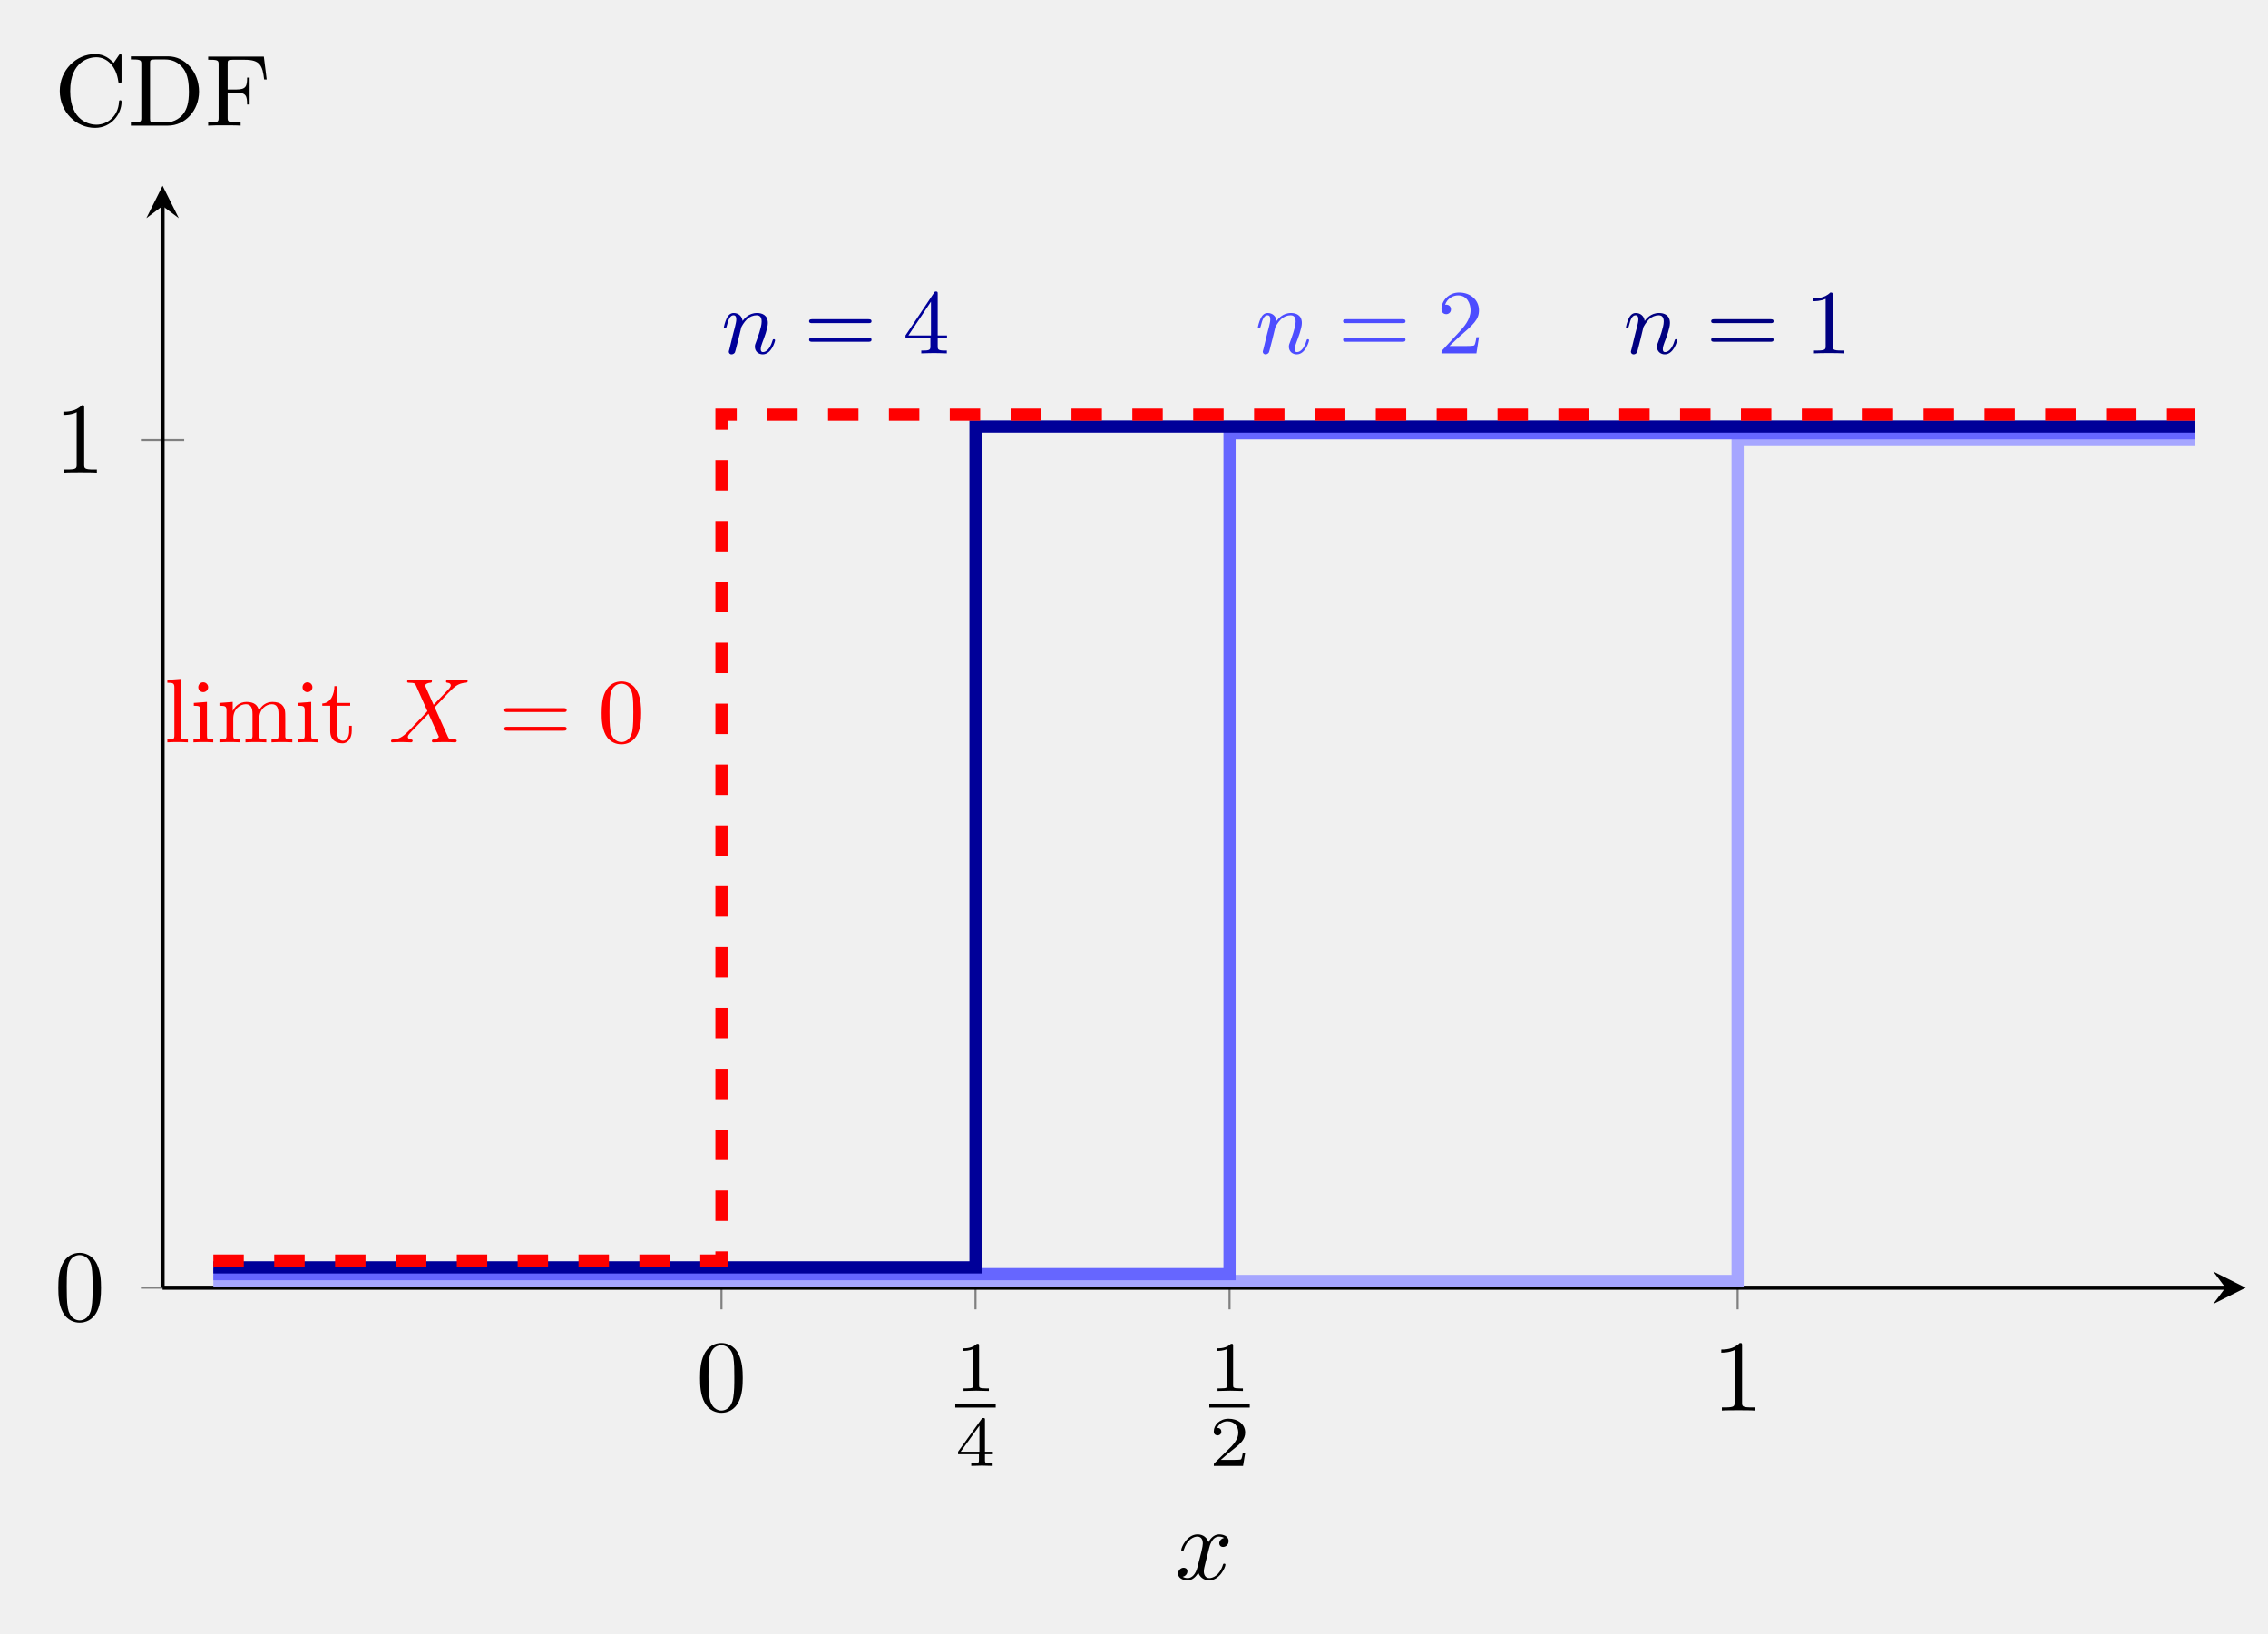
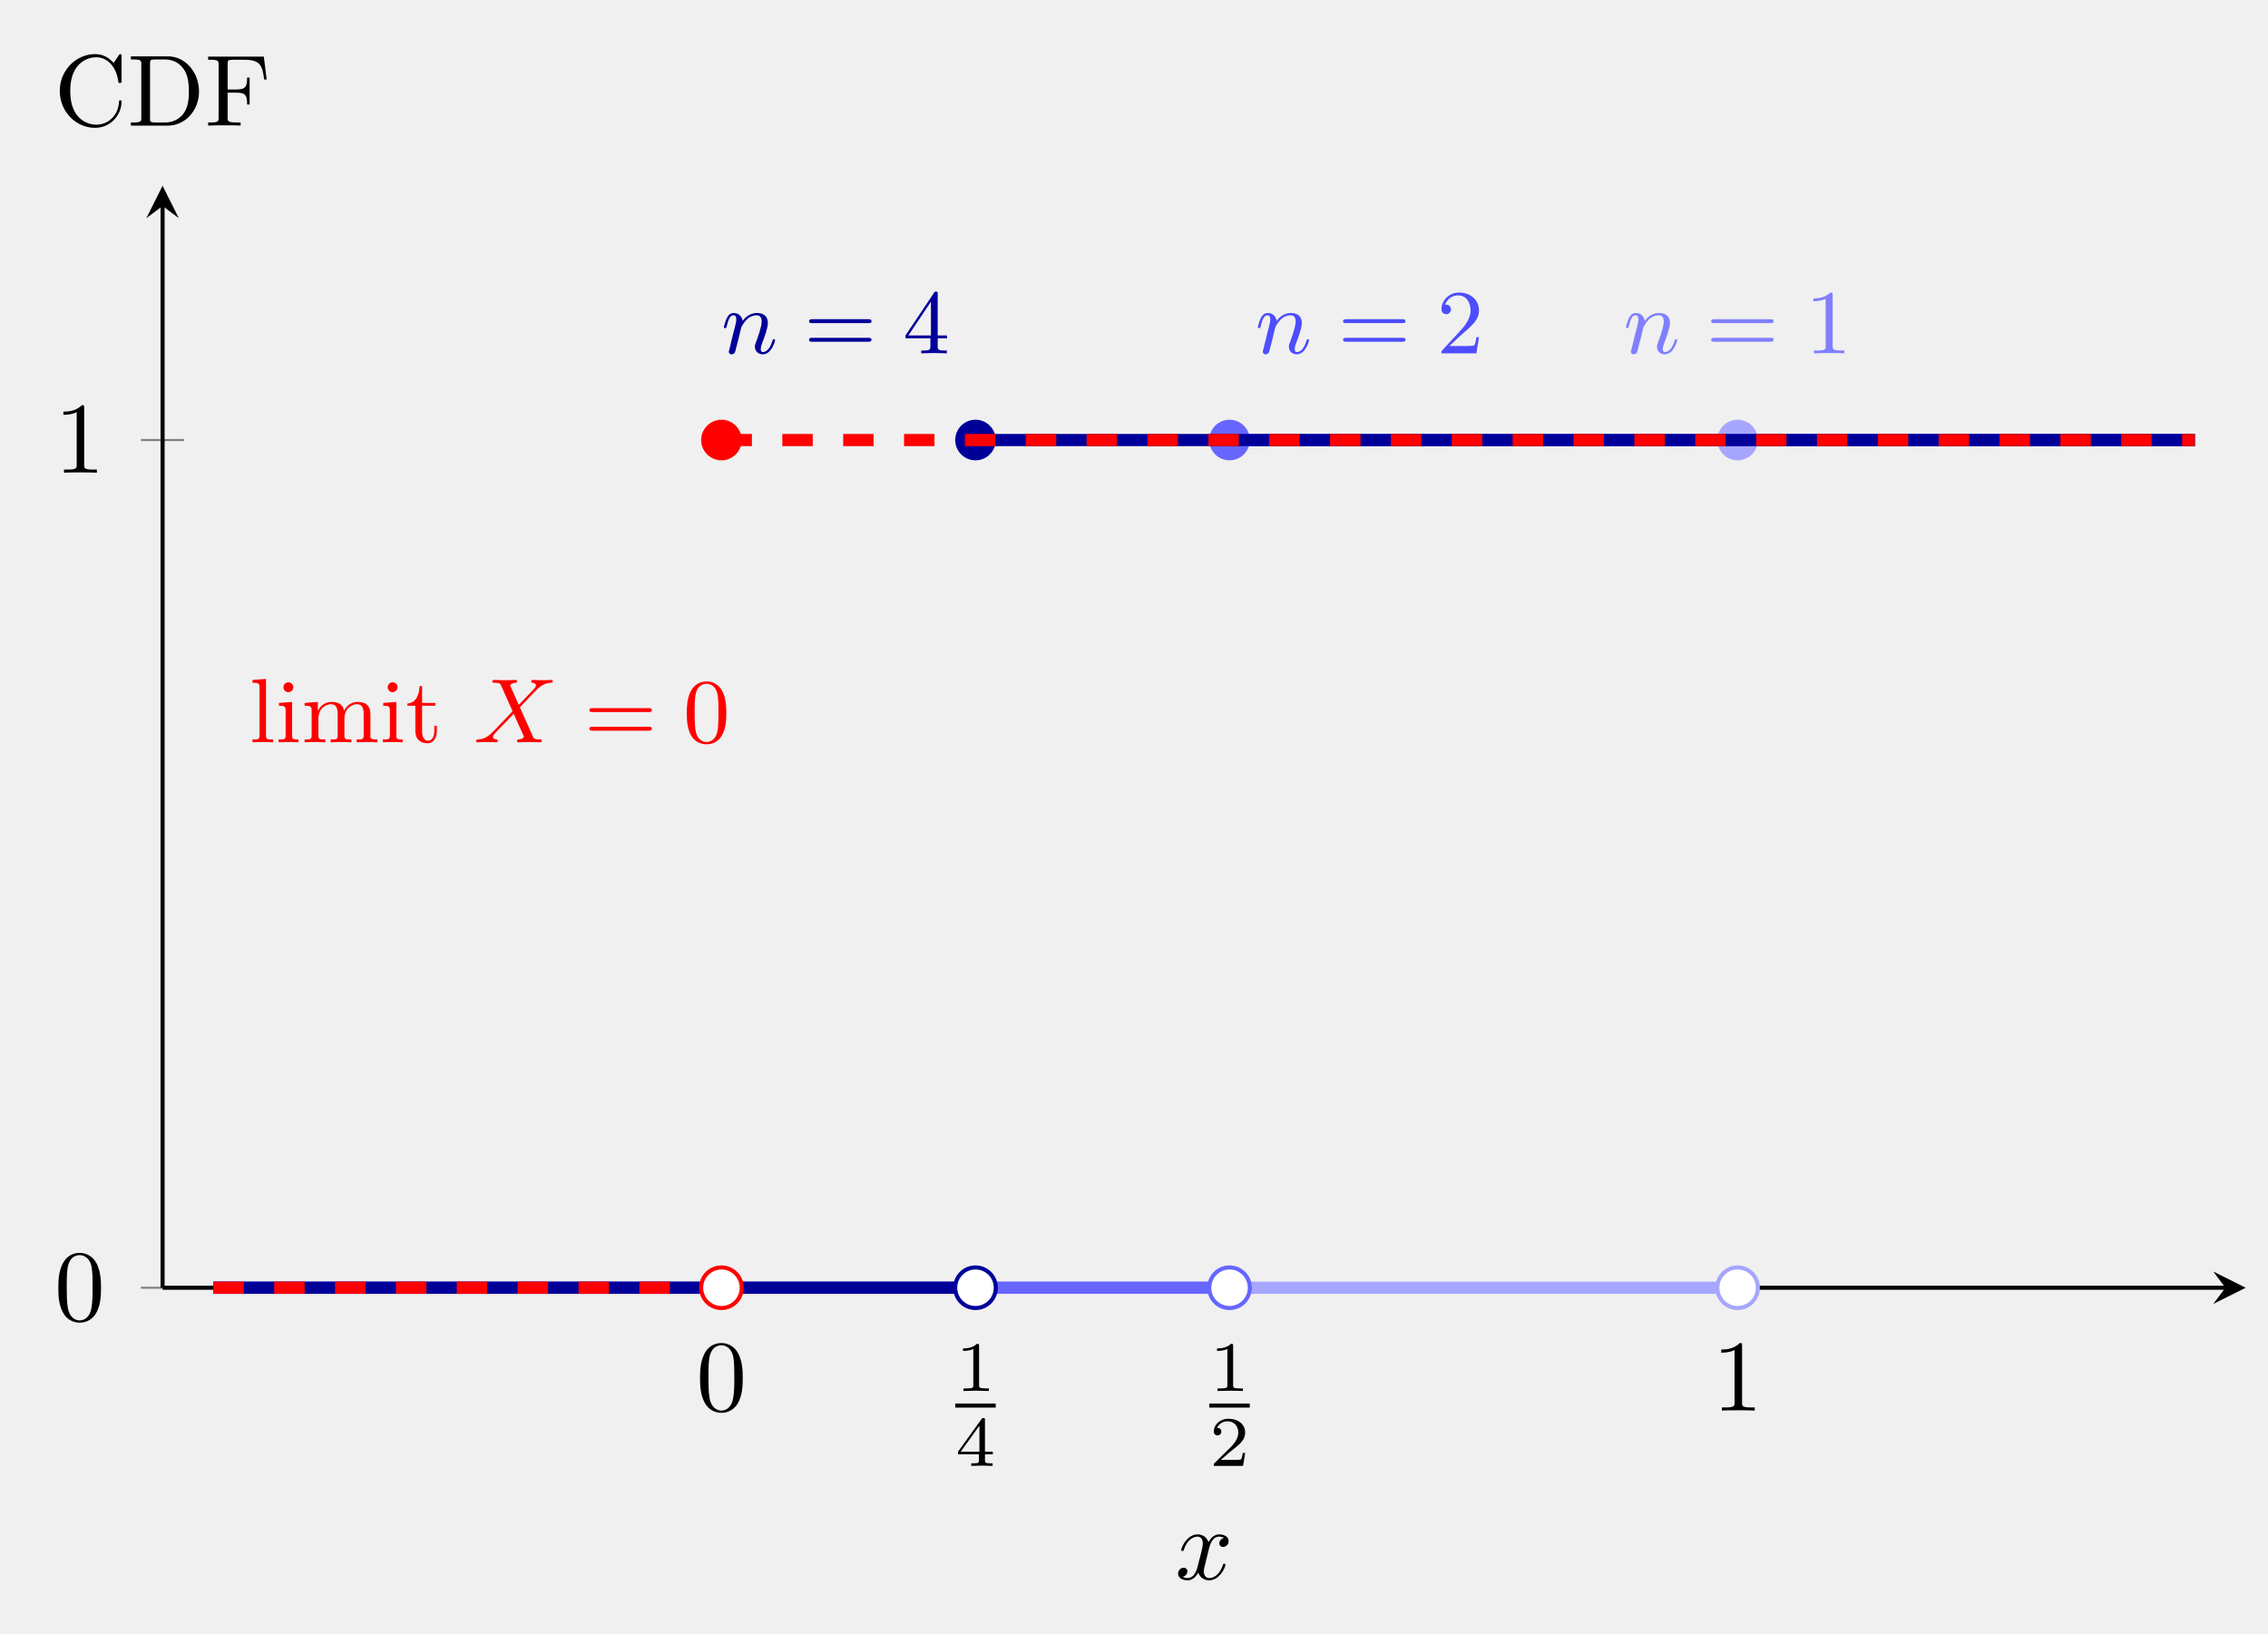
<svg xmlns="http://www.w3.org/2000/svg" version="1.1" viewBox="0 -160.42 222.777 160.42">
  <g id="page1">
    <g transform="matrix(1 0 0 -1 0 0)">
      <path d="M70.867 31.816V36.066M95.82 31.816V36.066M120.773 31.816V36.066M170.68 31.816V36.066" stroke="#808080" fill="none" stroke-width=".199" stroke-miterlimit="10" />
      <path d="M13.84 33.941H18.094M13.84 117.199H18.094" stroke="#808080" fill="none" stroke-width=".199" stroke-miterlimit="10" />
      <path d="M15.969 33.941H218.594" stroke="#000" fill="none" stroke-width=".399" stroke-miterlimit="10" />
      <path d="M220.586 33.941L217.399 35.535L218.594 33.941L217.399 32.348" />
      <path d="M15.969 33.941V140.187" stroke="#000" fill="none" stroke-width=".399" stroke-miterlimit="10" />
      <path d="M15.969 142.18L14.375 138.992L15.969 140.188L17.563 138.992" />
      <path d="M72.957 25.063C72.957 25.859 72.908 26.656 72.559 27.393C72.101 28.35 71.284 28.509 70.865 28.509C70.268 28.509 69.54 28.25 69.132 27.324C68.813 26.637 68.763 25.859 68.763 25.063C68.763 24.316 68.803 23.419 69.212 22.662C69.64 21.855 70.367 21.656 70.855 21.656C71.393 21.656 72.15 21.865 72.589 22.811C72.908 23.499 72.957 24.276 72.957 25.063ZM70.855 21.875C70.467 21.875 69.879 22.124 69.7 23.08C69.59 23.678 69.59 24.594 69.59 25.182C69.59 25.82 69.59 26.477 69.67 27.015C69.859 28.2 70.606 28.29 70.855 28.29C71.184 28.29 71.842 28.111 72.031 27.125C72.13 26.567 72.13 25.81 72.13 25.182C72.13 24.435 72.13 23.758 72.021 23.12C71.871 22.174 71.304 21.875 70.855 21.875Z" />
      <path d="M96.17 28.237C96.17 28.425 96.156 28.432 95.96 28.432C95.514 27.993 94.879 27.986 94.593 27.986V27.735C94.761 27.735 95.221 27.735 95.605 27.93V24.373C95.605 24.143 95.605 24.052 94.907 24.052H94.642V23.801C94.768 23.808 95.625 23.829 95.884 23.829C96.1 23.829 96.979 23.808 97.132 23.801V24.052H96.867C96.17 24.052 96.17 24.143 96.17 24.373V28.237Z" />
      <path d="M93.832 22.367H97.805" stroke="#000" fill="none" stroke-width=".398" stroke-miterlimit="10" />
      <path d="M97.523 17.587V17.838H96.749V20.949C96.749 21.095 96.749 21.144 96.595 21.144C96.511 21.144 96.484 21.144 96.414 21.046L94.105 17.838V17.587H96.156V17.015C96.156 16.778 96.156 16.694 95.591 16.694H95.402V16.443C95.751 16.457 96.197 16.471 96.449 16.471C96.707 16.471 97.153 16.457 97.502 16.443V16.694H97.314C96.749 16.694 96.749 16.778 96.749 17.015V17.587H97.523ZM96.205 20.391V17.838H94.363L96.205 20.391Z" />
      <path d="M121.124 28.237C121.124 28.425 121.11 28.432 120.914 28.432C120.468 27.993 119.833 27.986 119.547 27.986V27.735C119.715 27.735 120.175 27.735 120.559 27.93V24.373C120.559 24.143 120.559 24.052 119.861 24.052H119.596V23.801C119.722 23.808 120.579 23.829 120.838 23.829C121.054 23.829 121.933 23.808 122.086 23.801V24.052H121.821C121.124 24.052 121.124 24.143 121.124 24.373V28.237Z" />
      <path d="M118.785 22.367H122.758" stroke="#000" fill="none" stroke-width=".398" stroke-miterlimit="10" />
      <path d="M122.309 17.712H122.072C122.051 17.559 121.982 17.147 121.891 17.078C121.835 17.036 121.298 17.036 121.2 17.036H119.917C120.649 17.685 120.894 17.88 121.312 18.208C121.828 18.619 122.309 19.052 122.309 19.714C122.309 20.558 121.57 21.074 120.677 21.074C119.812 21.074 119.226 20.468 119.226 19.826C119.226 19.47 119.526 19.435 119.596 19.435C119.764 19.435 119.966 19.554 119.966 19.805C119.966 19.93 119.917 20.175 119.554 20.175C119.77 20.67 120.245 20.823 120.573 20.823C121.27 20.823 121.633 20.279 121.633 19.714C121.633 19.107 121.2 18.626 120.977 18.375L119.296 16.715C119.226 16.652 119.226 16.638 119.226 16.443H122.1L122.309 17.712Z" />
      <path d="M171.117 28.25C171.117 28.489 171.117 28.509 170.887 28.509C170.27 27.872 169.393 27.872 169.075 27.872V27.563C169.274 27.563 169.861 27.563 170.38 27.822V22.662C170.38 22.303 170.35 22.184 169.453 22.184H169.134V21.875C169.483 21.905 170.35 21.905 170.748 21.905S172.013 21.905 172.362 21.875V22.184H172.043C171.146 22.184 171.117 22.293 171.117 22.662V28.25Z" />
      <path d="M9.923 33.918C9.923 34.715 9.873 35.512 9.525 36.249C9.067 37.206 8.25 37.365 7.831 37.365C7.233 37.365 6.506 37.106 6.098 36.18C5.779 35.493 5.729 34.715 5.729 33.918C5.729 33.172 5.769 32.275 6.178 31.518C6.606 30.711 7.333 30.512 7.821 30.512C8.359 30.512 9.116 30.721 9.555 31.667C9.873 32.355 9.923 33.132 9.923 33.918ZM7.821 30.731C7.433 30.731 6.845 30.98 6.666 31.936C6.556 32.534 6.556 33.45 6.556 34.038C6.556 34.676 6.556 35.333 6.636 35.871C6.825 37.056 7.572 37.146 7.821 37.146C8.15 37.146 8.808 36.967 8.997 35.981C9.096 35.423 9.096 34.666 9.096 34.038C9.096 33.291 9.096 32.614 8.987 31.976C8.837 31.03 8.27 30.731 7.821 30.731Z" />
      <path d="M8.27 120.366C8.27 120.605 8.27 120.625 8.04 120.625C7.423 119.988 6.546 119.988 6.228 119.988V119.679C6.427 119.679 7.014 119.679 7.533 119.938V114.778C7.533 114.419 7.503 114.3 6.606 114.3H6.287V113.991C6.636 114.021 7.503 114.021 7.901 114.021S9.166 114.021 9.515 113.991V114.3H9.196C8.299 114.3 8.27 114.409 8.27 114.778V120.366Z" />
-       <path d="M20.957 34.605H170.68V117.199H215.594" stroke="#a6a6ff" fill="none" stroke-width="1.196" stroke-miterlimit="10" />
-       <path d="M20.957 35.273H120.773V117.867H215.594" stroke="#66f" fill="none" stroke-width="1.196" stroke-miterlimit="10" />
-       <path d="M20.957 35.938H95.82V118.531H215.594" stroke="#009" fill="none" stroke-width="1.196" stroke-miterlimit="10" />
-       <path d="M20.957 36.605H70.867V119.699H215.594" stroke="#f00" fill="none" stroke-width="1.196" stroke-miterlimit="10" stroke-dasharray="2.989 2.989" />
-       <path d="M161.146 127.123C161.245 127.545 161.415 128.199 161.424 128.271C161.442 128.325 161.666 128.755 161.989 129.069C162.249 129.311 162.59 129.454 162.939 129.454C163.423 129.454 163.423 128.979 163.423 128.827C163.423 128.28 163.002 127.186 162.904 126.908C162.796 126.63 162.76 126.541 162.76 126.37C162.76 125.886 163.128 125.617 163.531 125.617C164.392 125.617 164.741 126.899 164.741 126.998C164.741 127.043 164.714 127.106 164.625 127.106C164.526 127.106 164.517 127.061 164.481 126.944C164.257 126.182 163.881 125.842 163.558 125.842C163.495 125.842 163.334 125.842 163.334 126.128C163.334 126.353 163.423 126.586 163.495 126.783C163.675 127.24 164.033 128.19 164.033 128.692C164.033 129.49 163.441 129.678 162.966 129.678C162.133 129.678 161.693 129.087 161.55 128.898C161.496 129.383 161.129 129.678 160.68 129.678C160.304 129.678 160.115 129.4 159.99 129.158C159.838 128.845 159.712 128.334 159.712 128.298C159.712 128.217 159.775 128.19 159.838 128.19C159.936 128.19 159.954 128.235 159.999 128.414C160.169 129.123 160.357 129.454 160.662 129.454C160.931 129.454 160.931 129.168 160.931 129.033C160.931 128.845 160.86 128.567 160.806 128.334C160.743 128.101 160.653 127.715 160.617 127.608L160.259 126.137C160.196 125.922 160.196 125.904 160.196 125.877C160.196 125.761 160.277 125.617 160.474 125.617C160.6 125.617 160.734 125.698 160.797 125.806C160.824 125.859 160.895 126.146 160.94 126.326L161.146 127.123Z" fill="#000080" />
-       <path d="M173.918 128.683C174.043 128.683 174.214 128.683 174.214 128.872C174.214 129.069 174.017 129.069 173.882 129.069H168.414C168.279 129.069 168.082 129.069 168.082 128.872C168.082 128.683 168.261 128.683 168.378 128.683H173.918ZM173.882 126.854C174.017 126.854 174.214 126.854 174.214 127.052C174.214 127.24 174.043 127.24 173.918 127.24H168.378C168.261 127.24 168.082 127.24 168.082 127.052C168.082 126.854 168.279 126.854 168.414 126.854H173.882Z" fill="#000080" />
-       <path d="M180.016 131.444C180.016 131.668 180.007 131.687 179.783 131.687C179.227 131.113 178.402 131.113 178.124 131.113V130.835C178.295 130.835 178.842 130.835 179.326 131.068V126.433C179.326 126.102 179.299 125.994 178.465 125.994H178.178V125.716C178.501 125.743 179.299 125.743 179.666 125.743S180.841 125.743 181.163 125.716V125.994H180.877C180.043 125.994 180.016 126.102 180.016 126.433V131.444Z" fill="#000080" />
+       <path d="M20.957 33.941H170.68" stroke="#a6a6ff" fill="none" stroke-width="1.196" stroke-miterlimit="10" />
+       <path d="M170.68 117.199H215.594" stroke="#a6a6ff" fill="none" stroke-width="1.196" stroke-miterlimit="10" />
+       <path d="M172.672 33.941C172.672 35.043 171.777 35.934 170.68 35.934C169.578 35.934 168.687 35.043 168.687 33.941S169.578 31.949 170.68 31.949C171.777 31.949 172.672 32.84 172.672 33.941Z" fill="#fff" />
+       <path d="M172.672 33.941C172.672 35.043 171.777 35.934 170.68 35.934C169.578 35.934 168.687 35.043 168.687 33.941S169.578 31.949 170.68 31.949C171.777 31.949 172.672 32.84 172.672 33.941Z" stroke="#a6a6ff" fill="none" stroke-width=".399" stroke-miterlimit="10" />
+       <path d="M172.672 117.199C172.672 118.301 171.777 119.195 170.68 119.195C169.578 119.195 168.687 118.301 168.687 117.199C168.687 116.102 169.578 115.207 170.68 115.207C171.777 115.207 172.672 116.102 172.672 117.199Z" fill="#a6a6ff" />
+       <path d="M20.957 33.941H120.773" stroke="#66f" fill="none" stroke-width="1.196" stroke-miterlimit="10" />
+       <path d="M120.773 117.199H215.594" stroke="#66f" fill="none" stroke-width="1.196" stroke-miterlimit="10" />
+       <path d="M122.766 33.941C122.766 35.043 121.871 35.934 120.773 35.934C119.672 35.934 118.781 35.043 118.781 33.941S119.672 31.949 120.773 31.949C121.871 31.949 122.766 32.84 122.766 33.941Z" fill="#fff" />
+       <path d="M122.766 33.941C122.766 35.043 121.871 35.934 120.773 35.934C119.672 35.934 118.781 35.043 118.781 33.941S119.672 31.949 120.773 31.949C121.871 31.949 122.766 32.84 122.766 33.941Z" stroke="#66f" fill="none" stroke-width=".399" stroke-miterlimit="10" />
+       <path d="M122.766 117.199C122.766 118.301 121.871 119.195 120.773 119.195C119.672 119.195 118.781 118.301 118.781 117.199C118.781 116.102 119.672 115.207 120.773 115.207C121.871 115.207 122.766 116.102 122.766 117.199Z" fill="#66f" />
+       <path d="M20.957 33.941H95.82" stroke="#009" fill="none" stroke-width="1.196" stroke-miterlimit="10" />
+       <path d="M95.82 117.199H215.594" stroke="#009" fill="none" stroke-width="1.196" stroke-miterlimit="10" />
+       <path d="M97.813 33.941C97.813 35.043 96.918 35.934 95.82 35.934C94.719 35.934 93.828 35.043 93.828 33.941S94.719 31.949 95.82 31.949C96.918 31.949 97.813 32.84 97.813 33.941Z" fill="#fff" />
+       <path d="M97.813 33.941C97.813 35.043 96.918 35.934 95.82 35.934C94.719 35.934 93.828 35.043 93.828 33.941S94.719 31.949 95.82 31.949C96.918 31.949 97.813 32.84 97.813 33.941Z" stroke="#009" fill="none" stroke-width=".399" stroke-miterlimit="10" />
+       <path d="M97.813 117.199C97.813 118.301 96.918 119.195 95.82 119.195C94.719 119.195 93.828 118.301 93.828 117.199C93.828 116.102 94.719 115.207 95.82 115.207C96.918 115.207 97.813 116.102 97.813 117.199Z" fill="#009" />
+       <path d="M20.957 33.941H70.867" stroke="#f00" fill="none" stroke-width="1.196" stroke-miterlimit="10" stroke-dasharray="2.989 2.989" />
+       <path d="M70.867 117.199H215.594" stroke="#f00" fill="none" stroke-width="1.196" stroke-miterlimit="10" stroke-dasharray="2.989 2.989" />
+       <path d="M72.859 33.941C72.859 35.043 71.965 35.934 70.867 35.934C69.766 35.934 68.871 35.043 68.871 33.941S69.766 31.949 70.867 31.949C71.965 31.949 72.859 32.84 72.859 33.941Z" fill="#fff" />
+       <path d="M72.859 33.941C72.859 35.043 71.965 35.934 70.867 35.934C69.766 35.934 68.871 35.043 68.871 33.941S69.766 31.949 70.867 31.949C71.965 31.949 72.859 32.84 72.859 33.941Z" stroke="#f00" fill="none" stroke-width=".399" stroke-miterlimit="10" />
+       <path d="M72.859 117.199C72.859 118.301 71.965 119.195 70.867 119.195C69.766 119.195 68.871 118.301 68.871 117.199C68.871 116.102 69.766 115.207 70.867 115.207C71.965 115.207 72.859 116.102 72.859 117.199Z" fill="#f00" />
+       <path d="M161.146 127.123C161.245 127.545 161.415 128.199 161.424 128.271C161.442 128.325 161.666 128.755 161.989 129.069C162.249 129.311 162.59 129.454 162.939 129.454C163.423 129.454 163.423 128.979 163.423 128.827C163.423 128.28 163.002 127.186 162.904 126.908C162.796 126.63 162.76 126.541 162.76 126.37C162.76 125.886 163.128 125.617 163.531 125.617C164.392 125.617 164.741 126.899 164.741 126.998C164.741 127.043 164.714 127.106 164.625 127.106C164.526 127.106 164.517 127.061 164.481 126.944C164.257 126.182 163.881 125.842 163.558 125.842C163.495 125.842 163.334 125.842 163.334 126.128C163.334 126.353 163.423 126.586 163.495 126.783C163.675 127.24 164.033 128.19 164.033 128.692C164.033 129.49 163.441 129.678 162.966 129.678C162.133 129.678 161.693 129.087 161.55 128.898C161.496 129.383 161.129 129.678 160.68 129.678C160.304 129.678 160.115 129.4 159.99 129.158C159.838 128.845 159.712 128.334 159.712 128.298C159.712 128.217 159.775 128.19 159.838 128.19C159.936 128.19 159.954 128.235 159.999 128.414C160.169 129.123 160.357 129.454 160.662 129.454C160.931 129.454 160.931 129.168 160.931 129.033C160.931 128.845 160.86 128.567 160.806 128.334C160.743 128.101 160.653 127.715 160.617 127.608L160.259 126.137C160.196 125.922 160.196 125.904 160.196 125.877C160.196 125.761 160.277 125.617 160.474 125.617C160.6 125.617 160.734 125.698 160.797 125.806C160.824 125.859 160.895 126.146 160.94 126.326L161.146 127.123Z" fill="#8080ff" />
+       <path d="M173.918 128.683C174.043 128.683 174.214 128.683 174.214 128.872C174.214 129.069 174.017 129.069 173.882 129.069H168.414C168.279 129.069 168.082 129.069 168.082 128.872C168.082 128.683 168.261 128.683 168.378 128.683H173.918ZM173.882 126.854C174.017 126.854 174.214 126.854 174.214 127.052C174.214 127.24 174.043 127.24 173.918 127.24H168.378C168.261 127.24 168.082 127.24 168.082 127.052C168.082 126.854 168.279 126.854 168.414 126.854H173.882Z" fill="#8080ff" />
+       <path d="M180.016 131.444C180.016 131.668 180.007 131.687 179.783 131.687C179.227 131.113 178.402 131.113 178.124 131.113V130.835C178.295 130.835 178.842 130.835 179.326 131.068V126.433C179.326 126.102 179.299 125.994 178.465 125.994H178.178V125.716C178.501 125.743 179.299 125.743 179.666 125.743S180.841 125.743 181.163 125.716V125.994H180.877C180.043 125.994 180.016 126.102 180.016 126.433V131.444Z" fill="#8080ff" />
      <path d="M124.988 127.123C125.087 127.545 125.257 128.199 125.266 128.271C125.284 128.325 125.508 128.755 125.831 129.069C126.091 129.311 126.432 129.454 126.781 129.454C127.265 129.454 127.265 128.979 127.265 128.827C127.265 128.28 126.844 127.186 126.746 126.908C126.638 126.63 126.602 126.541 126.602 126.37C126.602 125.886 126.97 125.617 127.373 125.617C128.234 125.617 128.583 126.899 128.583 126.998C128.583 127.043 128.556 127.106 128.467 127.106C128.368 127.106 128.359 127.061 128.323 126.944C128.099 126.182 127.723 125.842 127.4 125.842C127.337 125.842 127.176 125.842 127.176 126.128C127.176 126.353 127.265 126.586 127.337 126.783C127.516 127.24 127.875 128.19 127.875 128.692C127.875 129.49 127.283 129.678 126.808 129.678C125.975 129.678 125.535 129.087 125.392 128.898C125.338 129.383 124.971 129.678 124.522 129.678C124.146 129.678 123.957 129.4 123.832 129.158C123.68 128.845 123.554 128.334 123.554 128.298C123.554 128.217 123.617 128.19 123.68 128.19C123.778 128.19 123.796 128.235 123.841 128.414C124.011 129.123 124.199 129.454 124.504 129.454C124.773 129.454 124.773 129.168 124.773 129.033C124.773 128.845 124.701 128.567 124.648 128.334C124.585 128.101 124.495 127.715 124.459 127.608L124.101 126.137C124.038 125.922 124.038 125.904 124.038 125.877C124.038 125.761 124.119 125.617 124.316 125.617C124.441 125.617 124.576 125.698 124.639 125.806C124.666 125.859 124.737 126.146 124.782 126.326L124.988 127.123Z" fill="#4d4dff" />
      <path d="M137.76 128.683C137.886 128.683 138.056 128.683 138.056 128.872C138.056 129.069 137.859 129.069 137.724 129.069H132.256C132.121 129.069 131.924 129.069 131.924 128.872C131.924 128.683 132.103 128.683 132.22 128.683H137.76ZM137.724 126.854C137.859 126.854 138.056 126.854 138.056 127.052C138.056 127.24 137.886 127.24 137.76 127.24H132.22C132.103 127.24 131.924 127.24 131.924 127.052C131.924 126.854 132.121 126.854 132.256 126.854H137.724Z" fill="#4d4dff" />
      <path d="M145.274 127.303H145.023C145.005 127.186 144.933 126.657 144.817 126.514C144.763 126.433 144.145 126.433 143.965 126.433H142.37L143.257 127.276C144.728 128.549 145.274 129.024 145.274 129.938C145.274 130.969 144.423 131.687 143.32 131.687C142.289 131.687 141.59 130.871 141.59 130.055C141.59 129.607 141.975 129.562 142.056 129.562C142.253 129.562 142.522 129.705 142.522 130.028C142.522 130.297 142.334 130.494 142.056 130.494C142.011 130.494 141.984 130.494 141.948 130.485C142.163 131.122 142.737 131.408 143.221 131.408C144.136 131.408 144.449 130.557 144.449 129.938C144.449 129.024 143.759 128.28 143.329 127.814L141.688 126.039C141.59 125.94 141.59 125.922 141.59 125.716H145.023L145.274 127.303Z" fill="#4d4dff" />
      <path d="M72.537 127.123C72.636 127.545 72.806 128.199 72.815 128.271C72.833 128.325 73.057 128.755 73.38 129.069C73.64 129.311 73.981 129.454 74.33 129.454C74.814 129.454 74.814 128.979 74.814 128.827C74.814 128.28 74.393 127.186 74.295 126.908C74.187 126.63 74.151 126.541 74.151 126.37C74.151 125.886 74.519 125.617 74.922 125.617C75.783 125.617 76.132 126.899 76.132 126.998C76.132 127.043 76.105 127.106 76.016 127.106C75.917 127.106 75.908 127.061 75.872 126.944C75.648 126.182 75.272 125.842 74.949 125.842C74.886 125.842 74.725 125.842 74.725 126.128C74.725 126.353 74.814 126.586 74.886 126.783C75.066 127.24 75.424 128.19 75.424 128.692C75.424 129.49 74.832 129.678 74.357 129.678C73.524 129.678 73.084 129.087 72.941 128.898C72.887 129.383 72.52 129.678 72.071 129.678C71.695 129.678 71.506 129.4 71.381 129.158C71.229 128.845 71.103 128.334 71.103 128.298C71.103 128.217 71.166 128.19 71.229 128.19C71.327 128.19 71.345 128.235 71.39 128.414C71.56 129.123 71.748 129.454 72.053 129.454C72.322 129.454 72.322 129.168 72.322 129.033C72.322 128.845 72.251 128.567 72.197 128.334C72.134 128.101 72.044 127.715 72.008 127.608L71.65 126.137C71.587 125.922 71.587 125.904 71.587 125.877C71.587 125.761 71.668 125.617 71.865 125.617C71.991 125.617 72.125 125.698 72.188 125.806C72.215 125.859 72.286 126.146 72.331 126.326L72.537 127.123Z" fill="#009" />
      <path d="M85.309 128.683C85.434 128.683 85.605 128.683 85.605 128.872C85.605 129.069 85.408 129.069 85.273 129.069H79.805C79.67 129.069 79.473 129.069 79.473 128.872C79.473 128.683 79.652 128.683 79.769 128.683H85.309ZM85.273 126.854C85.408 126.854 85.605 126.854 85.605 127.052C85.605 127.24 85.434 127.24 85.309 127.24H79.769C79.652 127.24 79.473 127.24 79.473 127.052C79.473 126.854 79.67 126.854 79.805 126.854H85.273Z" fill="#009" />
      <path d="M88.942 127.473V127.195H91.389V126.424C91.389 126.093 91.362 125.994 90.69 125.994H90.492V125.716C91.057 125.743 91.685 125.743 91.747 125.743C91.792 125.743 92.438 125.743 93.002 125.716V125.994H92.805C92.133 125.994 92.106 126.093 92.106 126.424V127.195H93.021V127.473H92.106V131.543C92.106 131.723 92.106 131.785 91.936 131.785C91.828 131.785 91.819 131.776 91.738 131.651L88.942 127.473ZM89.228 127.473L91.443 130.79V127.473H89.228Z" fill="#009" />
-       <path d="M18.454 87.515V87.793C17.862 87.793 17.763 87.793 17.763 88.205V93.737L16.437 93.638V93.36C17.046 93.36 17.127 93.297 17.127 92.858V88.205C17.127 87.793 17.028 87.793 16.437 87.793V87.515C16.858 87.533 17.028 87.542 17.441 87.542C17.862 87.542 18.015 87.533 18.454 87.515ZM20.946 87.515V87.793C20.364 87.793 20.328 87.838 20.328 88.188V91.478L19.037 91.379V91.101C19.611 91.101 19.691 91.047 19.691 90.608V88.205C19.691 87.793 19.593 87.793 19.001 87.793V87.515C19.405 87.533 19.593 87.542 19.987 87.542C20.131 87.542 20.507 87.542 20.946 87.515ZM20.444 92.921C20.444 93.19 20.229 93.405 19.96 93.405S19.476 93.19 19.476 92.921S19.691 92.437 19.96 92.437S20.444 92.652 20.444 92.921ZM28.711 87.515V87.793C28.253 87.793 28.029 87.793 28.02 88.071V89.792C28.02 90.572 28.02 90.823 27.724 91.155C27.536 91.37 27.177 91.478 26.765 91.478C26.12 91.478 25.68 91.101 25.429 90.626C25.322 91.155 24.963 91.478 24.21 91.478C23.493 91.478 23.054 91.011 22.865 90.599H22.856V91.478L21.556 91.379V91.101C22.166 91.101 22.247 91.038 22.247 90.599V88.205C22.247 87.793 22.148 87.793 21.556 87.793V87.515C21.978 87.533 22.148 87.542 22.578 87.542S23.125 87.533 23.601 87.515V87.793C23.009 87.793 22.91 87.793 22.91 88.205V89.837C22.91 90.805 23.609 91.253 24.147 91.253C24.64 91.253 24.802 90.904 24.802 90.276V88.205C24.802 87.793 24.703 87.793 24.111 87.793V87.515C24.533 87.533 24.703 87.542 25.133 87.542S25.68 87.533 26.156 87.515V87.793C25.564 87.793 25.465 87.793 25.465 88.205V89.837C25.465 90.805 26.164 91.253 26.702 91.253C27.195 91.253 27.357 90.904 27.357 90.276V88.205C27.357 87.793 27.258 87.793 26.667 87.793V87.515C27.088 87.533 27.258 87.542 27.688 87.542S28.235 87.533 28.711 87.515ZM31.186 87.515V87.793C30.603 87.793 30.567 87.838 30.567 88.188V91.478L29.276 91.379V91.101C29.85 91.101 29.931 91.047 29.931 90.608V88.205C29.931 87.793 29.832 87.793 29.241 87.793V87.515C29.644 87.533 29.832 87.542 30.227 87.542C30.37 87.542 30.747 87.542 31.186 87.515ZM30.684 92.921C30.684 93.19 30.469 93.405 30.2 93.405S29.716 93.19 29.716 92.921S29.931 92.437 30.2 92.437S30.684 92.652 30.684 92.921ZM34.548 88.627V89.138H34.297V88.653C34.297 87.99 34.02 87.668 33.697 87.668C33.096 87.668 33.096 88.456 33.096 88.618V91.101H34.396V91.379H33.096V93.028H32.845C32.836 92.275 32.522 91.352 31.653 91.325V91.101H32.433V88.627C32.433 87.623 33.159 87.416 33.634 87.416C34.235 87.416 34.548 87.99 34.548 88.627Z" fill="#f00" />
-       <path d="M42.698 90.948C42.922 91.164 43.442 91.738 43.657 91.962C43.747 92.051 43.971 92.284 44.061 92.383C44.617 92.948 44.975 93.306 45.728 93.36C45.836 93.369 45.934 93.378 45.934 93.522C45.934 93.557 45.907 93.638 45.809 93.638C45.755 93.638 45.45 93.62 45.397 93.62C45.316 93.611 45.11 93.611 44.966 93.611C44.805 93.611 44.635 93.62 44.473 93.62S44.132 93.638 43.98 93.638C43.926 93.638 43.81 93.638 43.81 93.477C43.81 93.369 43.917 93.36 43.935 93.36C44.007 93.351 44.276 93.333 44.276 93.1C44.276 92.948 44.07 92.733 44.061 92.723L42.591 91.191L41.793 92.983C41.748 93.073 41.748 93.091 41.748 93.1C41.748 93.145 41.891 93.333 42.277 93.36C42.322 93.36 42.429 93.369 42.429 93.522C42.429 93.602 42.367 93.638 42.295 93.638C42.115 93.638 41.909 93.62 41.73 93.62S41.371 93.611 41.183 93.611C40.887 93.611 40.869 93.611 40.654 93.62L40.161 93.638C40.125 93.638 39.991 93.638 39.991 93.477C39.991 93.36 40.098 93.36 40.206 93.36C40.735 93.36 40.78 93.262 40.86 93.082L41.927 90.688C41.927 90.68 41.981 90.581 41.981 90.572C41.981 90.545 40.825 89.344 40.69 89.209C40.592 89.111 40.358 88.851 40.26 88.752C39.713 88.205 39.363 87.847 38.61 87.793C38.502 87.784 38.404 87.775 38.404 87.632C38.404 87.578 38.44 87.515 38.53 87.515C38.583 87.515 38.888 87.533 38.942 87.533C39.022 87.542 39.229 87.542 39.372 87.542C39.534 87.542 39.704 87.533 39.865 87.533S40.197 87.515 40.349 87.515C40.394 87.515 40.529 87.515 40.529 87.676C40.529 87.784 40.421 87.793 40.403 87.793C40.332 87.802 40.062 87.82 40.062 88.053C40.062 88.196 40.17 88.313 40.448 88.609L41.138 89.317L41.622 89.819C41.784 89.989 42.017 90.231 42.088 90.321L43.057 88.169C43.102 88.08 43.102 88.062 43.102 88.053C43.102 88.008 42.958 87.82 42.573 87.793C42.528 87.793 42.42 87.784 42.42 87.632C42.42 87.551 42.483 87.515 42.555 87.515C42.734 87.515 42.94 87.533 43.119 87.533S43.478 87.542 43.666 87.542C43.962 87.542 43.98 87.542 44.195 87.533L44.688 87.515C44.724 87.515 44.859 87.515 44.859 87.676C44.859 87.793 44.751 87.793 44.643 87.793C44.115 87.793 44.07 87.892 43.989 88.071L42.698 90.948Z" fill="#f00" />
-       <path d="M55.365 90.483C55.491 90.483 55.661 90.483 55.661 90.671C55.661 90.868 55.464 90.868 55.329 90.868H49.861C49.726 90.868 49.529 90.868 49.529 90.671C49.529 90.483 49.708 90.483 49.825 90.483H55.365ZM55.329 88.653C55.464 88.653 55.661 88.653 55.661 88.851C55.661 89.039 55.491 89.039 55.365 89.039H49.825C49.708 89.039 49.529 89.039 49.529 88.851C49.529 88.653 49.726 88.653 49.861 88.653H55.329Z" fill="#f00" />
-       <path d="M62.978 90.384C62.978 90.984 62.951 91.755 62.637 92.428C62.243 93.27 61.562 93.486 61.042 93.486C60.503 93.486 59.822 93.27 59.428 92.41C59.141 91.791 59.096 91.065 59.096 90.384C59.096 89.801 59.114 88.932 59.499 88.223C59.921 87.461 60.62 87.318 61.033 87.318C61.615 87.318 62.278 87.569 62.655 88.393C62.924 88.994 62.978 89.667 62.978 90.384ZM61.042 87.542C60.773 87.542 60.127 87.668 59.957 88.68C59.867 89.209 59.867 89.98 59.867 90.491C59.867 91.101 59.867 91.809 59.975 92.302C60.154 93.1 60.728 93.262 61.033 93.262C61.373 93.262 61.938 93.082 62.108 92.248C62.207 91.755 62.207 91.056 62.207 90.491C62.207 89.936 62.207 89.183 62.117 88.653C61.929 87.632 61.266 87.542 61.042 87.542Z" fill="#f00" />
+       <path d="M26.819 87.515V87.793C26.227 87.793 26.128 87.793 26.128 88.205V93.737L24.802 93.638V93.36C25.411 93.36 25.492 93.297 25.492 92.858V88.205C25.492 87.793 25.393 87.793 24.802 87.793V87.515C25.223 87.533 25.393 87.542 25.806 87.542C26.227 87.542 26.38 87.533 26.819 87.515ZM29.312 87.515V87.793C28.729 87.793 28.693 87.838 28.693 88.188V91.478L27.402 91.379V91.101C27.976 91.101 28.057 91.047 28.057 90.608V88.205C28.057 87.793 27.958 87.793 27.366 87.793V87.515C27.77 87.533 27.958 87.542 28.352 87.542C28.496 87.542 28.872 87.542 29.312 87.515ZM28.809 92.921C28.809 93.19 28.594 93.405 28.325 93.405S27.841 93.19 27.841 92.921S28.057 92.437 28.325 92.437S28.809 92.652 28.809 92.921ZM37.076 87.515V87.793C36.618 87.793 36.394 87.793 36.385 88.071V89.792C36.385 90.572 36.385 90.823 36.089 91.155C35.901 91.37 35.543 91.478 35.13 91.478C34.485 91.478 34.045 91.101 33.794 90.626C33.687 91.155 33.328 91.478 32.575 91.478C31.858 91.478 31.419 91.011 31.23 90.599H31.222V91.478L29.922 91.379V91.101C30.531 91.101 30.612 91.038 30.612 90.599V88.205C30.612 87.793 30.513 87.793 29.922 87.793V87.515C30.343 87.533 30.513 87.542 30.943 87.542S31.49 87.533 31.966 87.515V87.793C31.374 87.793 31.275 87.793 31.275 88.205V89.837C31.275 90.805 31.974 91.253 32.512 91.253C33.005 91.253 33.167 90.904 33.167 90.276V88.205C33.167 87.793 33.068 87.793 32.477 87.793V87.515C32.898 87.533 33.068 87.542 33.498 87.542S34.045 87.533 34.521 87.515V87.793C33.929 87.793 33.83 87.793 33.83 88.205V89.837C33.83 90.805 34.529 91.253 35.068 91.253C35.56 91.253 35.722 90.904 35.722 90.276V88.205C35.722 87.793 35.623 87.793 35.032 87.793V87.515C35.453 87.533 35.623 87.542 36.053 87.542S36.6 87.533 37.076 87.515ZM39.551 87.515V87.793C38.968 87.793 38.932 87.838 38.932 88.188V91.478L37.641 91.379V91.101C38.215 91.101 38.296 91.047 38.296 90.608V88.205C38.296 87.793 38.197 87.793 37.606 87.793V87.515C38.009 87.533 38.197 87.542 38.592 87.542C38.735 87.542 39.112 87.542 39.551 87.515ZM39.049 92.921C39.049 93.19 38.834 93.405 38.565 93.405S38.081 93.19 38.081 92.921S38.296 92.437 38.565 92.437S39.049 92.652 39.049 92.921ZM42.913 88.627V89.138H42.662V88.653C42.662 87.99 42.385 87.668 42.062 87.668C41.461 87.668 41.461 88.456 41.461 88.618V91.101H42.761V91.379H41.461V93.028H41.21C41.201 92.275 40.887 91.352 40.018 91.325V91.101H40.798V88.627C40.798 87.623 41.524 87.416 41.999 87.416C42.6 87.416 42.913 87.99 42.913 88.627Z" fill="#f00" />
+       <path d="M51.063 90.948C51.287 91.164 51.807 91.738 52.022 91.962C52.112 92.051 52.336 92.284 52.426 92.383C52.981 92.948 53.34 93.306 54.093 93.36C54.201 93.369 54.299 93.378 54.299 93.522C54.299 93.557 54.272 93.638 54.174 93.638C54.12 93.638 53.815 93.62 53.761 93.62C53.681 93.611 53.475 93.611 53.331 93.611C53.17 93.611 53 93.62 52.838 93.62S52.497 93.638 52.345 93.638C52.291 93.638 52.175 93.638 52.175 93.477C52.175 93.369 52.282 93.36 52.3 93.36C52.372 93.351 52.641 93.333 52.641 93.1C52.641 92.948 52.435 92.733 52.426 92.723L50.956 91.191L50.158 92.983C50.113 93.073 50.113 93.091 50.113 93.1C50.113 93.145 50.256 93.333 50.642 93.36C50.686 93.36 50.794 93.369 50.794 93.522C50.794 93.602 50.731 93.638 50.66 93.638C50.48 93.638 50.274 93.62 50.095 93.62S49.736 93.611 49.548 93.611C49.252 93.611 49.234 93.611 49.019 93.62L48.526 93.638C48.49 93.638 48.356 93.638 48.356 93.477C48.356 93.36 48.463 93.36 48.571 93.36C49.1 93.36 49.145 93.262 49.225 93.082L50.292 90.688C50.292 90.68 50.346 90.581 50.346 90.572C50.346 90.545 49.19 89.344 49.055 89.209C48.956 89.111 48.723 88.851 48.625 88.752C48.078 88.205 47.728 87.847 46.975 87.793C46.867 87.784 46.769 87.775 46.769 87.632C46.769 87.578 46.805 87.515 46.895 87.515C46.948 87.515 47.253 87.533 47.307 87.533C47.387 87.542 47.594 87.542 47.737 87.542C47.899 87.542 48.069 87.533 48.23 87.533S48.562 87.515 48.714 87.515C48.759 87.515 48.894 87.515 48.894 87.676C48.894 87.784 48.786 87.793 48.768 87.793C48.696 87.802 48.427 87.82 48.427 88.053C48.427 88.196 48.535 88.313 48.813 88.609L49.503 89.317L49.987 89.819C50.149 89.989 50.382 90.231 50.453 90.321L51.422 88.169C51.466 88.08 51.466 88.062 51.466 88.053C51.466 88.008 51.323 87.82 50.938 87.793C50.893 87.793 50.785 87.784 50.785 87.632C50.785 87.551 50.848 87.515 50.92 87.515C51.099 87.515 51.305 87.533 51.484 87.533S51.843 87.542 52.031 87.542C52.327 87.542 52.345 87.542 52.56 87.533L53.053 87.515C53.089 87.515 53.224 87.515 53.224 87.676C53.224 87.793 53.116 87.793 53.008 87.793C52.48 87.793 52.435 87.892 52.354 88.071L51.063 90.948Z" fill="#f00" />
+       <path d="M63.73 90.483C63.856 90.483 64.026 90.483 64.026 90.671C64.026 90.868 63.829 90.868 63.694 90.868H58.226C58.091 90.868 57.894 90.868 57.894 90.671C57.894 90.483 58.073 90.483 58.19 90.483H63.73ZM63.694 88.653C63.829 88.653 64.026 88.653 64.026 88.851C64.026 89.039 63.856 89.039 63.73 89.039H58.19C58.073 89.039 57.894 89.039 57.894 88.851C57.894 88.653 58.091 88.653 58.226 88.653H63.694Z" fill="#f00" />
+       <path d="M71.343 90.384C71.343 90.984 71.316 91.755 71.002 92.428C70.608 93.27 69.927 93.486 69.407 93.486C68.868 93.486 68.187 93.27 67.793 92.41C67.506 91.791 67.461 91.065 67.461 90.384C67.461 89.801 67.479 88.932 67.864 88.223C68.286 87.461 68.985 87.318 69.397 87.318C69.98 87.318 70.643 87.569 71.02 88.393C71.289 88.994 71.343 89.667 71.343 90.384ZM69.407 87.542C69.137 87.542 68.492 87.668 68.322 88.68C68.232 89.209 68.232 89.98 68.232 90.491C68.232 91.101 68.232 91.809 68.34 92.302C68.519 93.1 69.093 93.262 69.397 93.262C69.738 93.262 70.303 93.082 70.473 92.248C70.572 91.755 70.572 91.056 70.572 90.491C70.572 89.936 70.572 89.183 70.482 88.653C70.294 87.632 69.631 87.542 69.407 87.542Z" fill="#f00" />
      <path d="M118.757 8.321C118.817 8.58 119.046 9.497 119.743 9.497C119.793 9.497 120.032 9.497 120.241 9.367C119.962 9.317 119.763 9.068 119.763 8.829C119.763 8.67 119.873 8.481 120.142 8.481C120.361 8.481 120.68 8.66 120.68 9.058C120.68 9.576 120.092 9.716 119.753 9.716C119.175 9.716 118.827 9.188 118.707 8.959C118.458 9.616 117.92 9.716 117.632 9.716C116.595 9.716 116.028 8.431 116.028 8.182C116.028 8.082 116.127 8.082 116.147 8.082C116.227 8.082 116.257 8.102 116.277 8.192C116.615 9.248 117.273 9.497 117.612 9.497C117.801 9.497 118.149 9.407 118.149 8.829C118.149 8.52 117.98 7.853 117.612 6.459C117.452 5.841 117.103 5.423 116.665 5.423C116.605 5.423 116.376 5.423 116.167 5.552C116.416 5.602 116.635 5.811 116.635 6.09C116.635 6.359 116.416 6.439 116.267 6.439C115.968 6.439 115.719 6.18 115.719 5.861C115.719 5.403 116.217 5.203 116.655 5.203C117.313 5.203 117.671 5.901 117.701 5.96C117.821 5.592 118.179 5.203 118.777 5.203C119.803 5.203 120.371 6.488 120.371 6.737C120.371 6.837 120.281 6.837 120.251 6.837C120.162 6.837 120.142 6.797 120.122 6.727C119.793 5.662 119.116 5.423 118.797 5.423C118.408 5.423 118.249 5.741 118.249 6.08C118.249 6.299 118.309 6.518 118.418 6.957L118.757 8.321Z" />
      <path d="M11.937 150.404C11.937 150.504 11.937 150.573 11.808 150.573C11.698 150.573 11.698 150.514 11.688 150.414C11.609 148.99 10.543 148.173 9.457 148.173C8.849 148.173 6.897 148.511 6.897 151.48C6.897 154.458 8.839 154.797 9.447 154.797C10.533 154.797 11.419 153.89 11.618 152.436C11.638 152.297 11.638 152.267 11.778 152.267C11.937 152.267 11.937 152.297 11.937 152.506V154.866C11.937 155.036 11.937 155.106 11.828 155.106C11.788 155.106 11.748 155.106 11.668 154.986L11.17 154.249C10.802 154.608 10.294 155.106 9.337 155.106C7.475 155.106 5.871 153.522 5.871 151.49C5.871 149.428 7.485 147.864 9.337 147.864C10.961 147.864 11.937 149.248 11.937 150.404ZM19.549 151.43C19.549 153.323 18.204 154.886 16.5 154.886H12.855V154.578H13.094C13.861 154.578 13.881 154.468 13.881 154.11V148.86C13.881 148.501 13.861 148.392 13.094 148.392H12.855V148.083H16.5C18.174 148.083 19.549 149.557 19.549 151.43ZM18.553 151.43C18.553 150.324 18.363 149.727 18.004 149.239C17.805 148.97 17.238 148.392 16.232 148.392H15.225C14.757 148.392 14.737 148.461 14.737 148.79V154.179C14.737 154.508 14.757 154.578 15.225 154.578H16.222C16.839 154.578 17.526 154.359 18.034 153.651C18.463 153.064 18.553 152.207 18.553 151.43ZM26.194 152.615L25.915 154.857H20.446V154.548H20.685C21.452 154.548 21.472 154.438 21.472 154.08V148.86C21.472 148.501 21.452 148.392 20.685 148.392H20.446V148.083C20.795 148.113 21.572 148.113 21.96 148.113C22.369 148.113 23.275 148.113 23.634 148.083V148.392H23.305C22.359 148.392 22.359 148.521 22.359 148.87V151.32H23.215C24.171 151.32 24.271 151.002 24.271 150.155H24.52V152.795H24.271C24.271 151.958 24.171 151.629 23.215 151.629H22.359V154.149C22.359 154.478 22.379 154.548 22.847 154.548H24.042C25.536 154.548 25.785 153.99 25.945 152.615H26.194Z" />
    </g>
  </g>
</svg>
